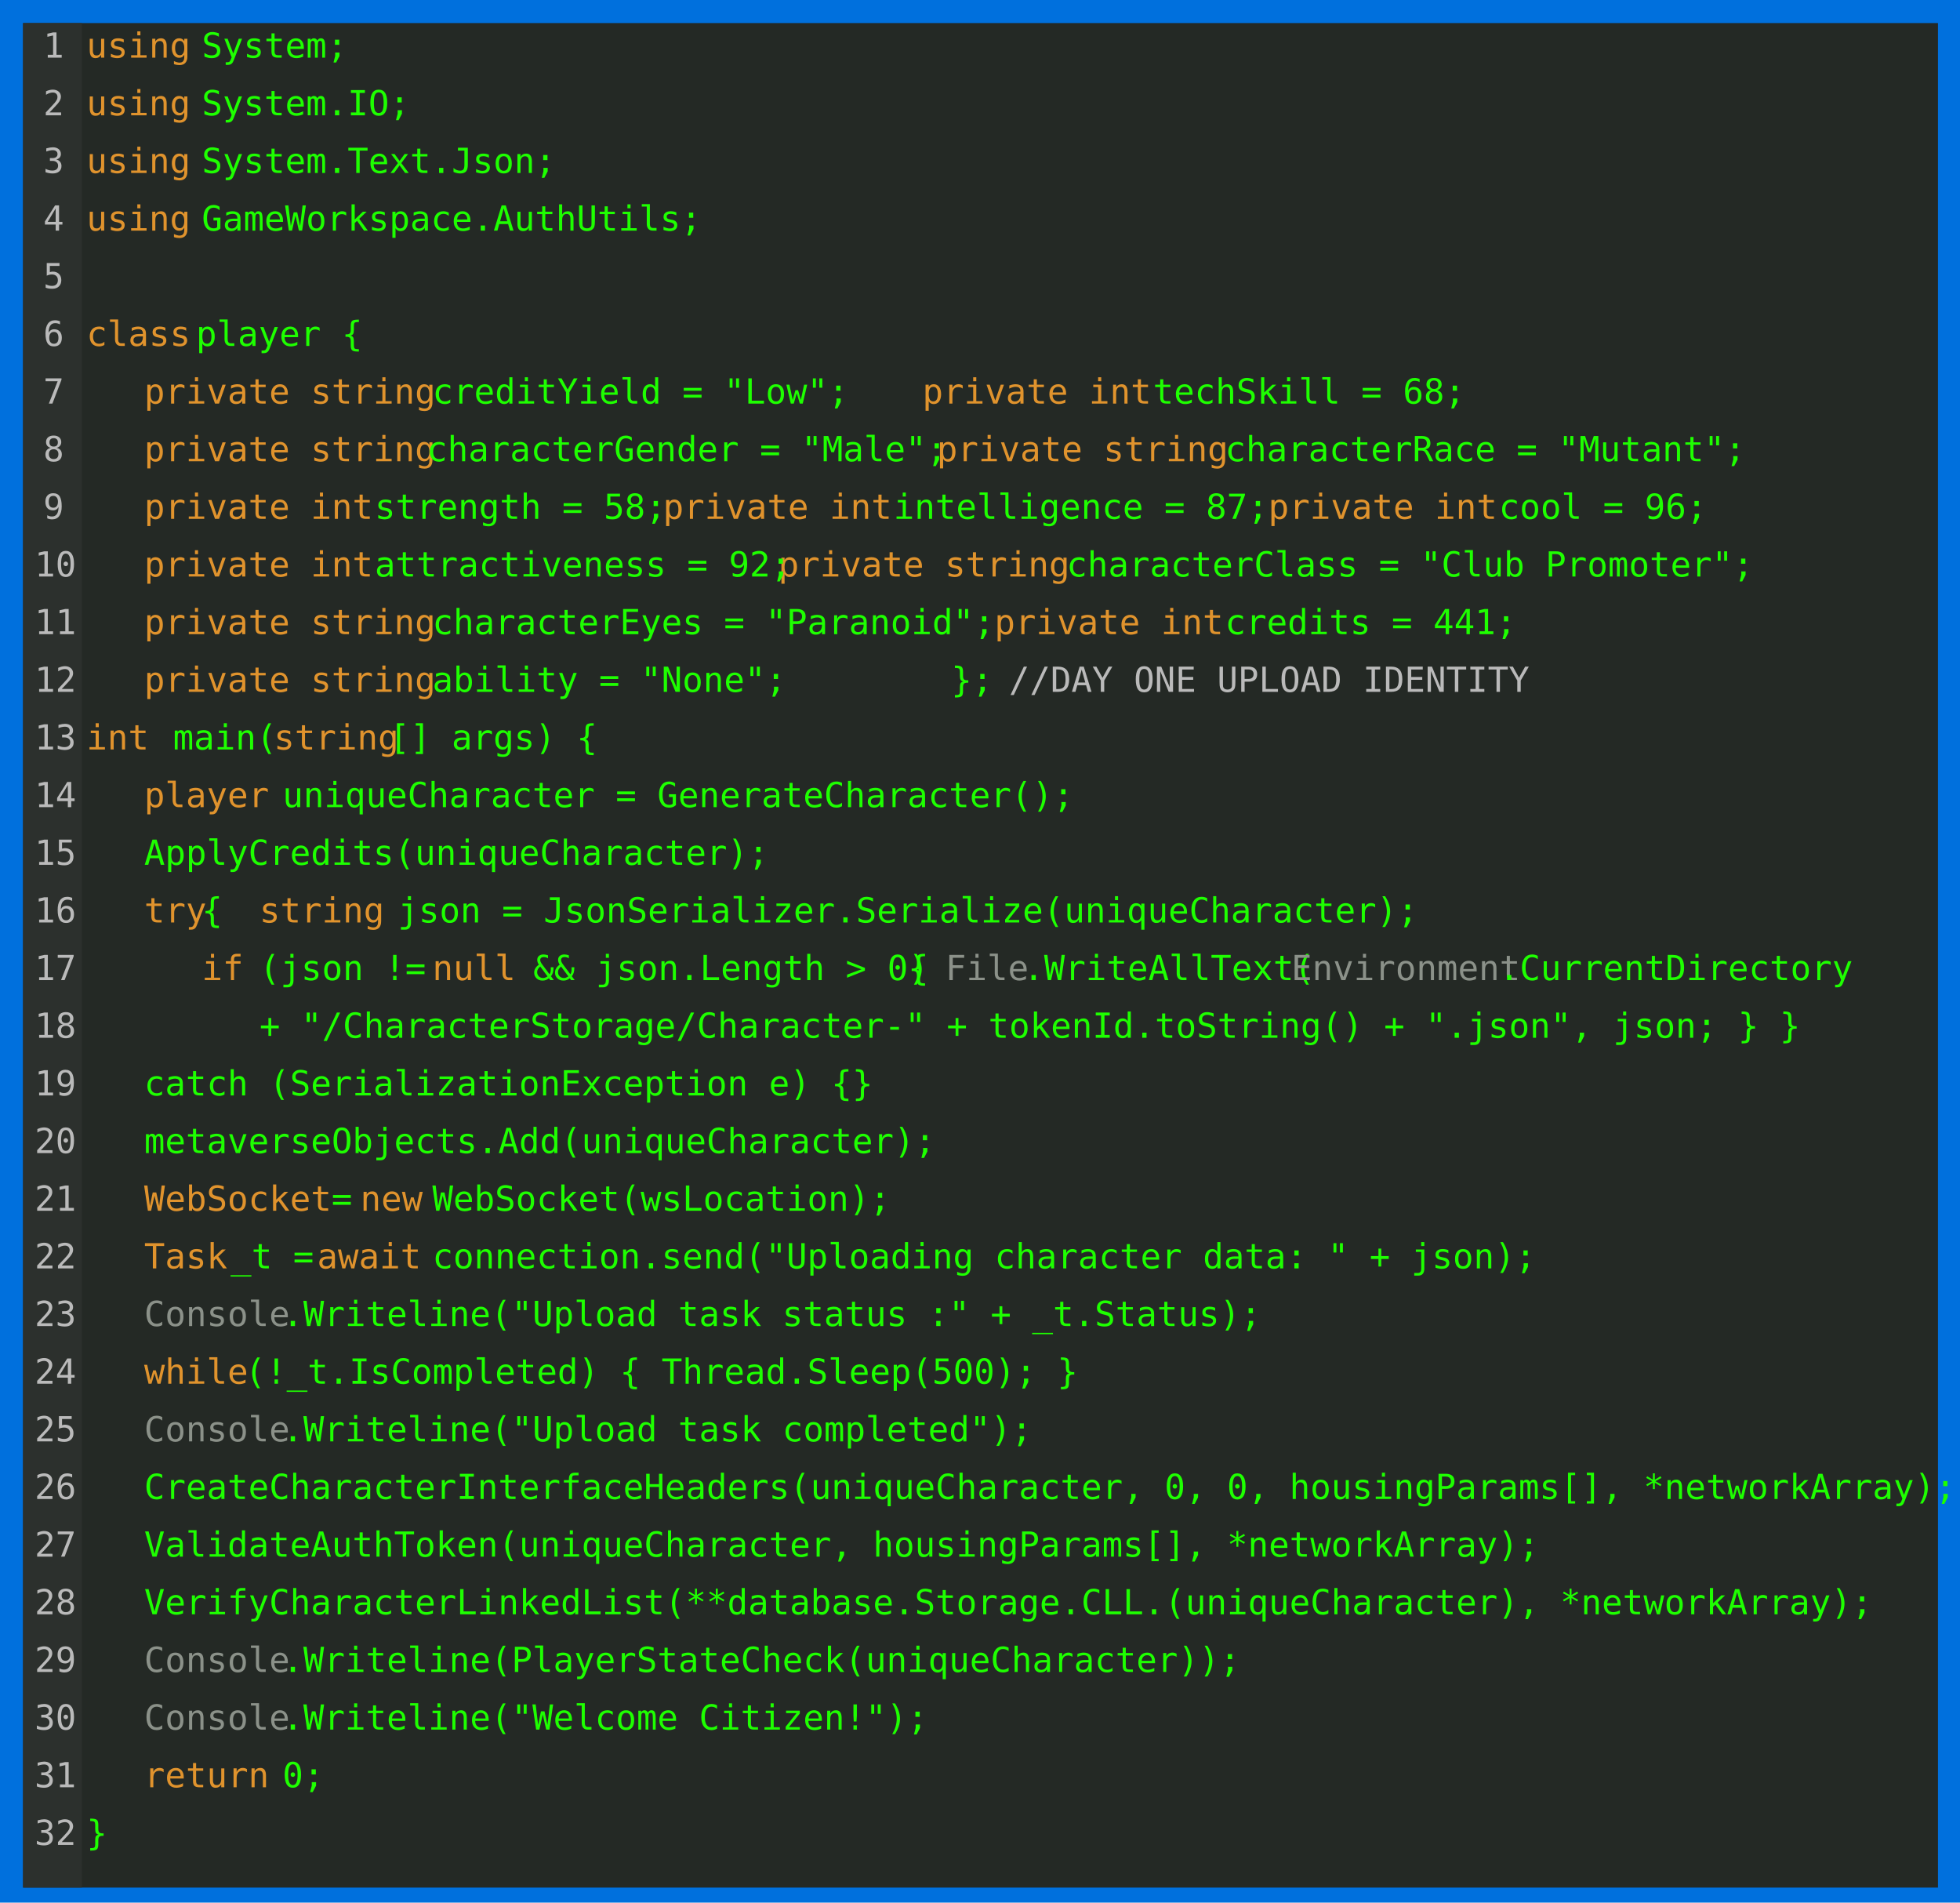
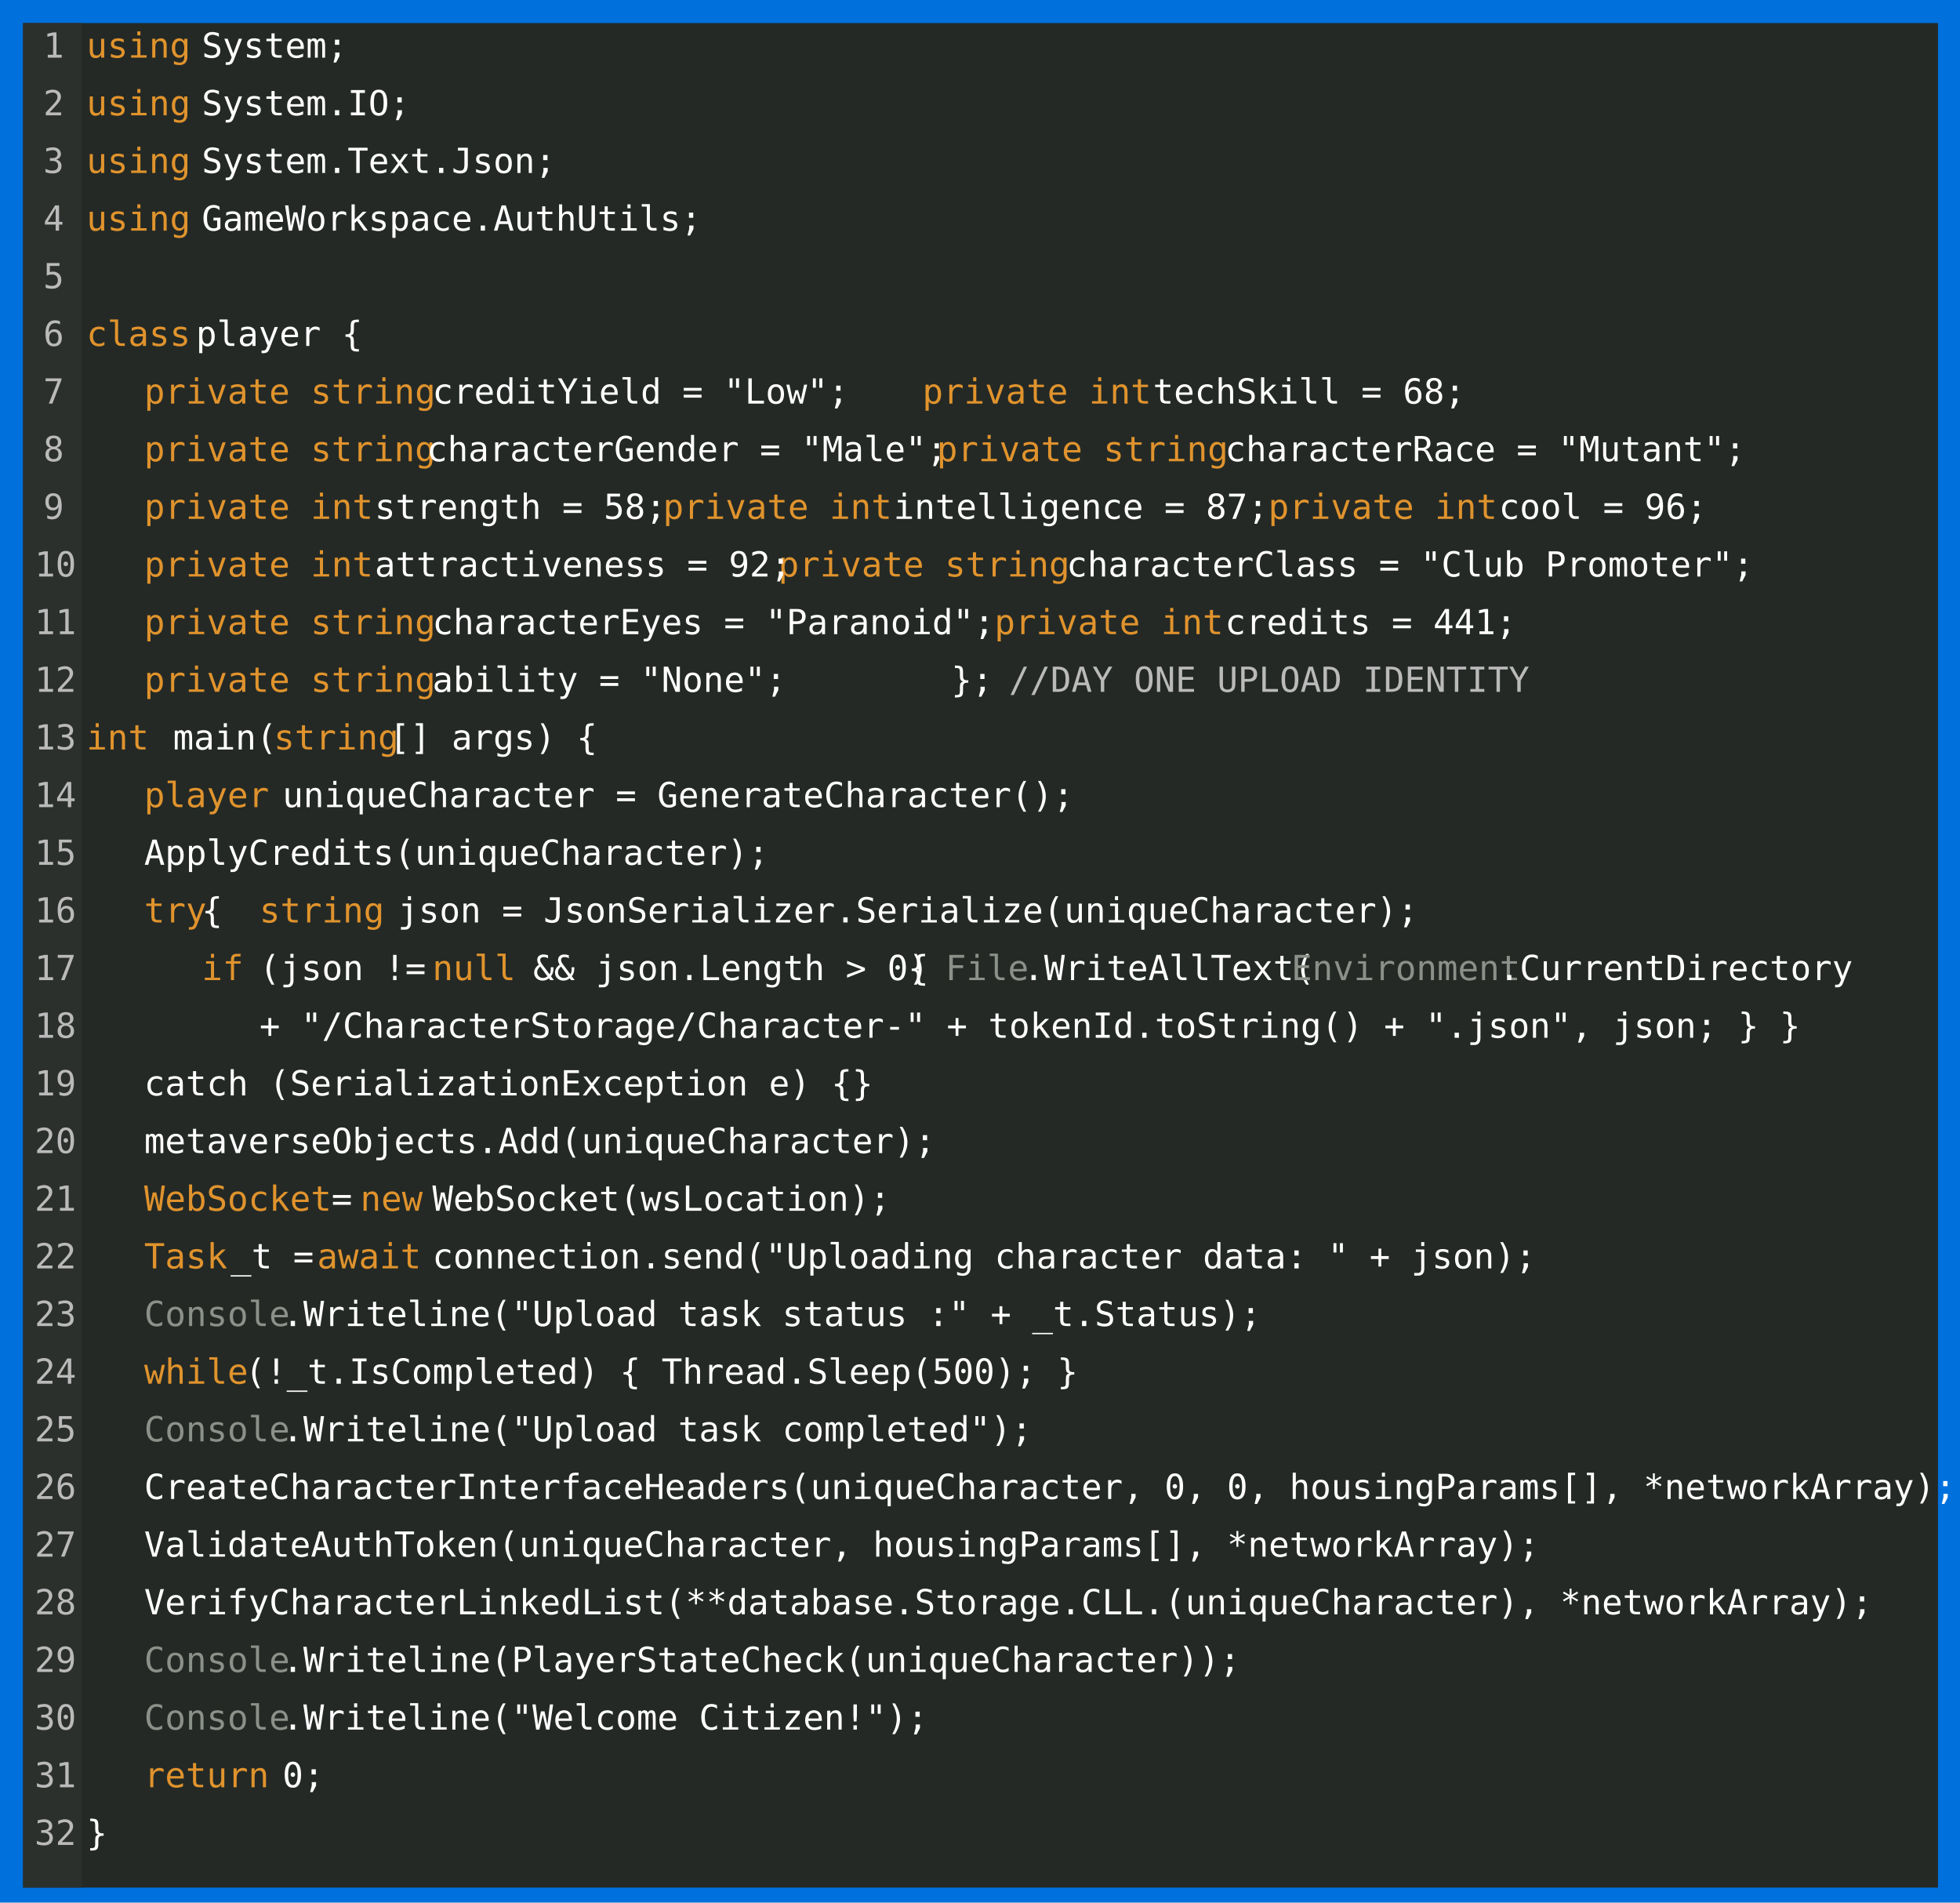
<svg xmlns="http://www.w3.org/2000/svg" preserveAspectRatio="xMinYMin meet" viewBox="0 0 680 660">
  <style>.lineCount { fill: #BABABA; font-family: consolas; font-size: 12px; }</style>
  <style>.global { fill: #8B9189; font-family: consolas; font-size: 12px; }</style>
  <style>.keyword { fill: #e0932d; font-family: consolas; font-size: 12px; }</style>
-   <style>.base { fill: #1eff00; font-family: consolas; font-size: 12px; }</style>
+   <style>.base { fill: white; font-family: consolas; font-size: 12px; }</style>
  <rect width="100%" height="100%" fill="#0070dd" />
  <rect x="8" y="8" width="97.7%" height="98%" fill="#242925" />
  <rect x="8" y="8" width="3%" height="98%" fill="#2c302d" />
  <text x="15" y="20" class="lineCount">1</text>
  <text x="15" y="40" class="lineCount">2</text>
  <text x="15" y="60" class="lineCount">3</text>
  <text x="15" y="80" class="lineCount">4</text>
  <text x="15" y="100" class="lineCount">5</text>
  <text x="15" y="120" class="lineCount">6</text>
  <text x="15" y="140" class="lineCount">7</text>
  <text x="15" y="160" class="lineCount">8</text>
  <text x="15" y="180" class="lineCount">9</text>
  <text x="12" y="200" class="lineCount">10</text>
  <text x="12" y="220" class="lineCount">11</text>
  <text x="12" y="240" class="lineCount">12</text>
  <text x="12" y="260" class="lineCount">13</text>
  <text x="12" y="280" class="lineCount">14</text>
  <text x="12" y="300" class="lineCount">15</text>
  <text x="12" y="320" class="lineCount">16</text>
  <text x="12" y="340" class="lineCount">17</text>
  <text x="12" y="360" class="lineCount">18</text>
  <text x="12" y="380" class="lineCount">19</text>
  <text x="12" y="400" class="lineCount">20</text>
  <text x="12" y="420" class="lineCount">21</text>
  <text x="12" y="440" class="lineCount">22</text>
  <text x="12" y="460" class="lineCount">23</text>
  <text x="12" y="480" class="lineCount">24</text>
  <text x="12" y="500" class="lineCount">25</text>
  <text x="12" y="520" class="lineCount">26</text>
  <text x="12" y="540" class="lineCount">27</text>
  <text x="12" y="560" class="lineCount">28</text>
  <text x="12" y="580" class="lineCount">29</text>
  <text x="12" y="600" class="lineCount">30</text>
  <text x="12" y="620" class="lineCount">31</text>
  <text x="12" y="640" class="lineCount">32</text>
  <text x="30" y="20" class="keyword">using</text>
  <text x="70" y="20" class="base">System;</text>
  <text x="30" y="40" class="keyword">using</text>
  <text x="70" y="40" class="base">System.IO;</text>
  <text x="30" y="60" class="keyword">using</text>
  <text x="70" y="60" class="base">System.Text.Json;</text>
  <text x="30" y="80" class="keyword">using</text>
  <text x="70" y="80" class="base">GameWorkspace.AuthUtils;</text>
  <text x="30" y="120" class="keyword">class</text>
  <text x="68" y="120" class="base">player {</text>
  <text x="270" y="200" class="keyword">private string</text>
  <text x="370" y="200" class="base">characterClass = "Club Promoter";</text>
  <text x="50" y="160" class="keyword">private string</text>
  <text x="148" y="160" class="base">characterGender = "Male";</text>
  <text x="325" y="160" class="keyword">private string</text>
  <text x="425" y="160" class="base">characterRace = "Mutant";</text>
  <text x="50" y="180" class="keyword">private int</text>
  <text x="130" y="180" class="base">strength = 58;</text>
  <text x="230" y="180" class="keyword">private int</text>
  <text x="310" y="180" class="base">intelligence = 87;</text>
  <text x="50" y="200" class="keyword">private int</text>
  <text x="130" y="200" class="base">attractiveness = 92;</text>
  <text x="320" y="140" class="keyword">private int</text>
  <text x="400" y="140" class="base">techSkill = 68;</text>
  <text x="440" y="180" class="keyword">private int</text>
  <text x="520" y="180" class="base">cool = 96;</text>
  <text x="345" y="220" class="keyword">private int</text>
  <text x="425" y="220" class="base">credits = 441;</text>
  <text x="50" y="220" class="keyword">private string</text>
  <text x="150" y="220" class="base">characterEyes = "Paranoid";</text>
  <text x="50" y="140" class="keyword">private string</text>
  <text x="150" y="140" class="base">creditYield = "Low";</text>
  <text x="50" y="240" class="keyword">private string</text>
  <text x="150" y="240" class="base">ability = "None";</text>
  <text x="330" y="240" class="base">};</text>
  <text x="350" y="240" class="lineCount">//DAY ONE UPLOAD IDENTITY</text>
  <text x="30" y="260" class="keyword">int</text>
  <text x="60" y="260" class="base">main(</text>
  <text x="95" y="260" class="keyword">string</text>
  <text x="135" y="260" class="base">[] args) {</text>
  <text x="50" y="280" class="keyword">player</text>
  <text x="98" y="280" class="base">uniqueCharacter = GenerateCharacter();</text>
  <text x="50" y="300" class="base">ApplyCredits(uniqueCharacter);</text>
  <text x="50" y="320" class="keyword">try</text>
  <text x="70" y="320" class="base">{</text>
  <text x="90" y="320" class="keyword">string</text>
  <text x="138" y="320" class="base">json = JsonSerializer.Serialize(uniqueCharacter);</text>
  <text x="70" y="340" class="keyword">if</text>
  <text x="90" y="340" class="base">(json !=</text>
  <text x="150" y="340" class="keyword">null</text>
  <text x="185" y="340" class="base">&amp;&amp; json.Length &gt; 0)</text>
  <text x="315" y="340" class="base">{</text>
  <text x="328" y="340" class="global">File</text>
  <text x="355" y="340" class="base">.WriteAllText(</text>
  <text x="448" y="340" class="global">Environment</text>
  <text x="520" y="340" class="base">.CurrentDirectory</text>
  <text x="90" y="360" class="base">+ "/CharacterStorage/Character-" + tokenId.toString() + ".json", json; } }</text>
  <text x="50" y="380" class="base">catch (SerializationException e) {}</text>
  <text x="50" y="400" class="base">metaverseObjects.Add(uniqueCharacter);</text>
  <text x="50" y="420" class="keyword">WebSocket</text>
  <text x="115" y="420" class="base">=</text>
  <text x="125" y="420" class="keyword">new</text>
  <text x="150" y="420" class="base">WebSocket(wsLocation);</text>
  <text x="50" y="440" class="keyword">Task</text>
  <text x="80" y="440" class="base">_t =</text>
  <text x="110" y="440" class="keyword">await</text>
  <text x="150" y="440" class="base">connection.send("Uploading character data: " + json);</text>
  <text x="50" y="460" class="global">Console</text>
  <text x="98" y="460" class="base">.Writeline("Upload task status :" + _t.Status);</text>
  <text x="50" y="480" class="keyword">while</text>
  <text x="85" y="480" class="base">(!_t.IsCompleted) { Thread.Sleep(500); }</text>
  <text x="50" y="500" class="global">Console</text>
  <text x="98" y="500" class="base">.Writeline("Upload task completed");</text>
  <text x="50" y="520" class="base">CreateCharacterInterfaceHeaders(uniqueCharacter, 0, 0, housingParams[], *networkArray);</text>
  <text x="50" y="540" class="base">ValidateAuthToken(uniqueCharacter, housingParams[], *networkArray);</text>
  <text x="50" y="560" class="base">VerifyCharacterLinkedList(**database.Storage.CLL.(uniqueCharacter), *networkArray);</text>
  <text x="50" y="580" class="global">Console</text>
  <text x="98" y="580" class="base">.Writeline(PlayerStateCheck(uniqueCharacter));</text>
  <text x="50" y="600" class="global">Console</text>
  <text x="98" y="600" class="base">.Writeline("Welcome Citizen!");</text>
  <text x="50" y="620" class="keyword">return</text>
  <text x="98" y="620" class="base">0;</text>
  <text x="30" y="640" class="base">}</text>
</svg>
